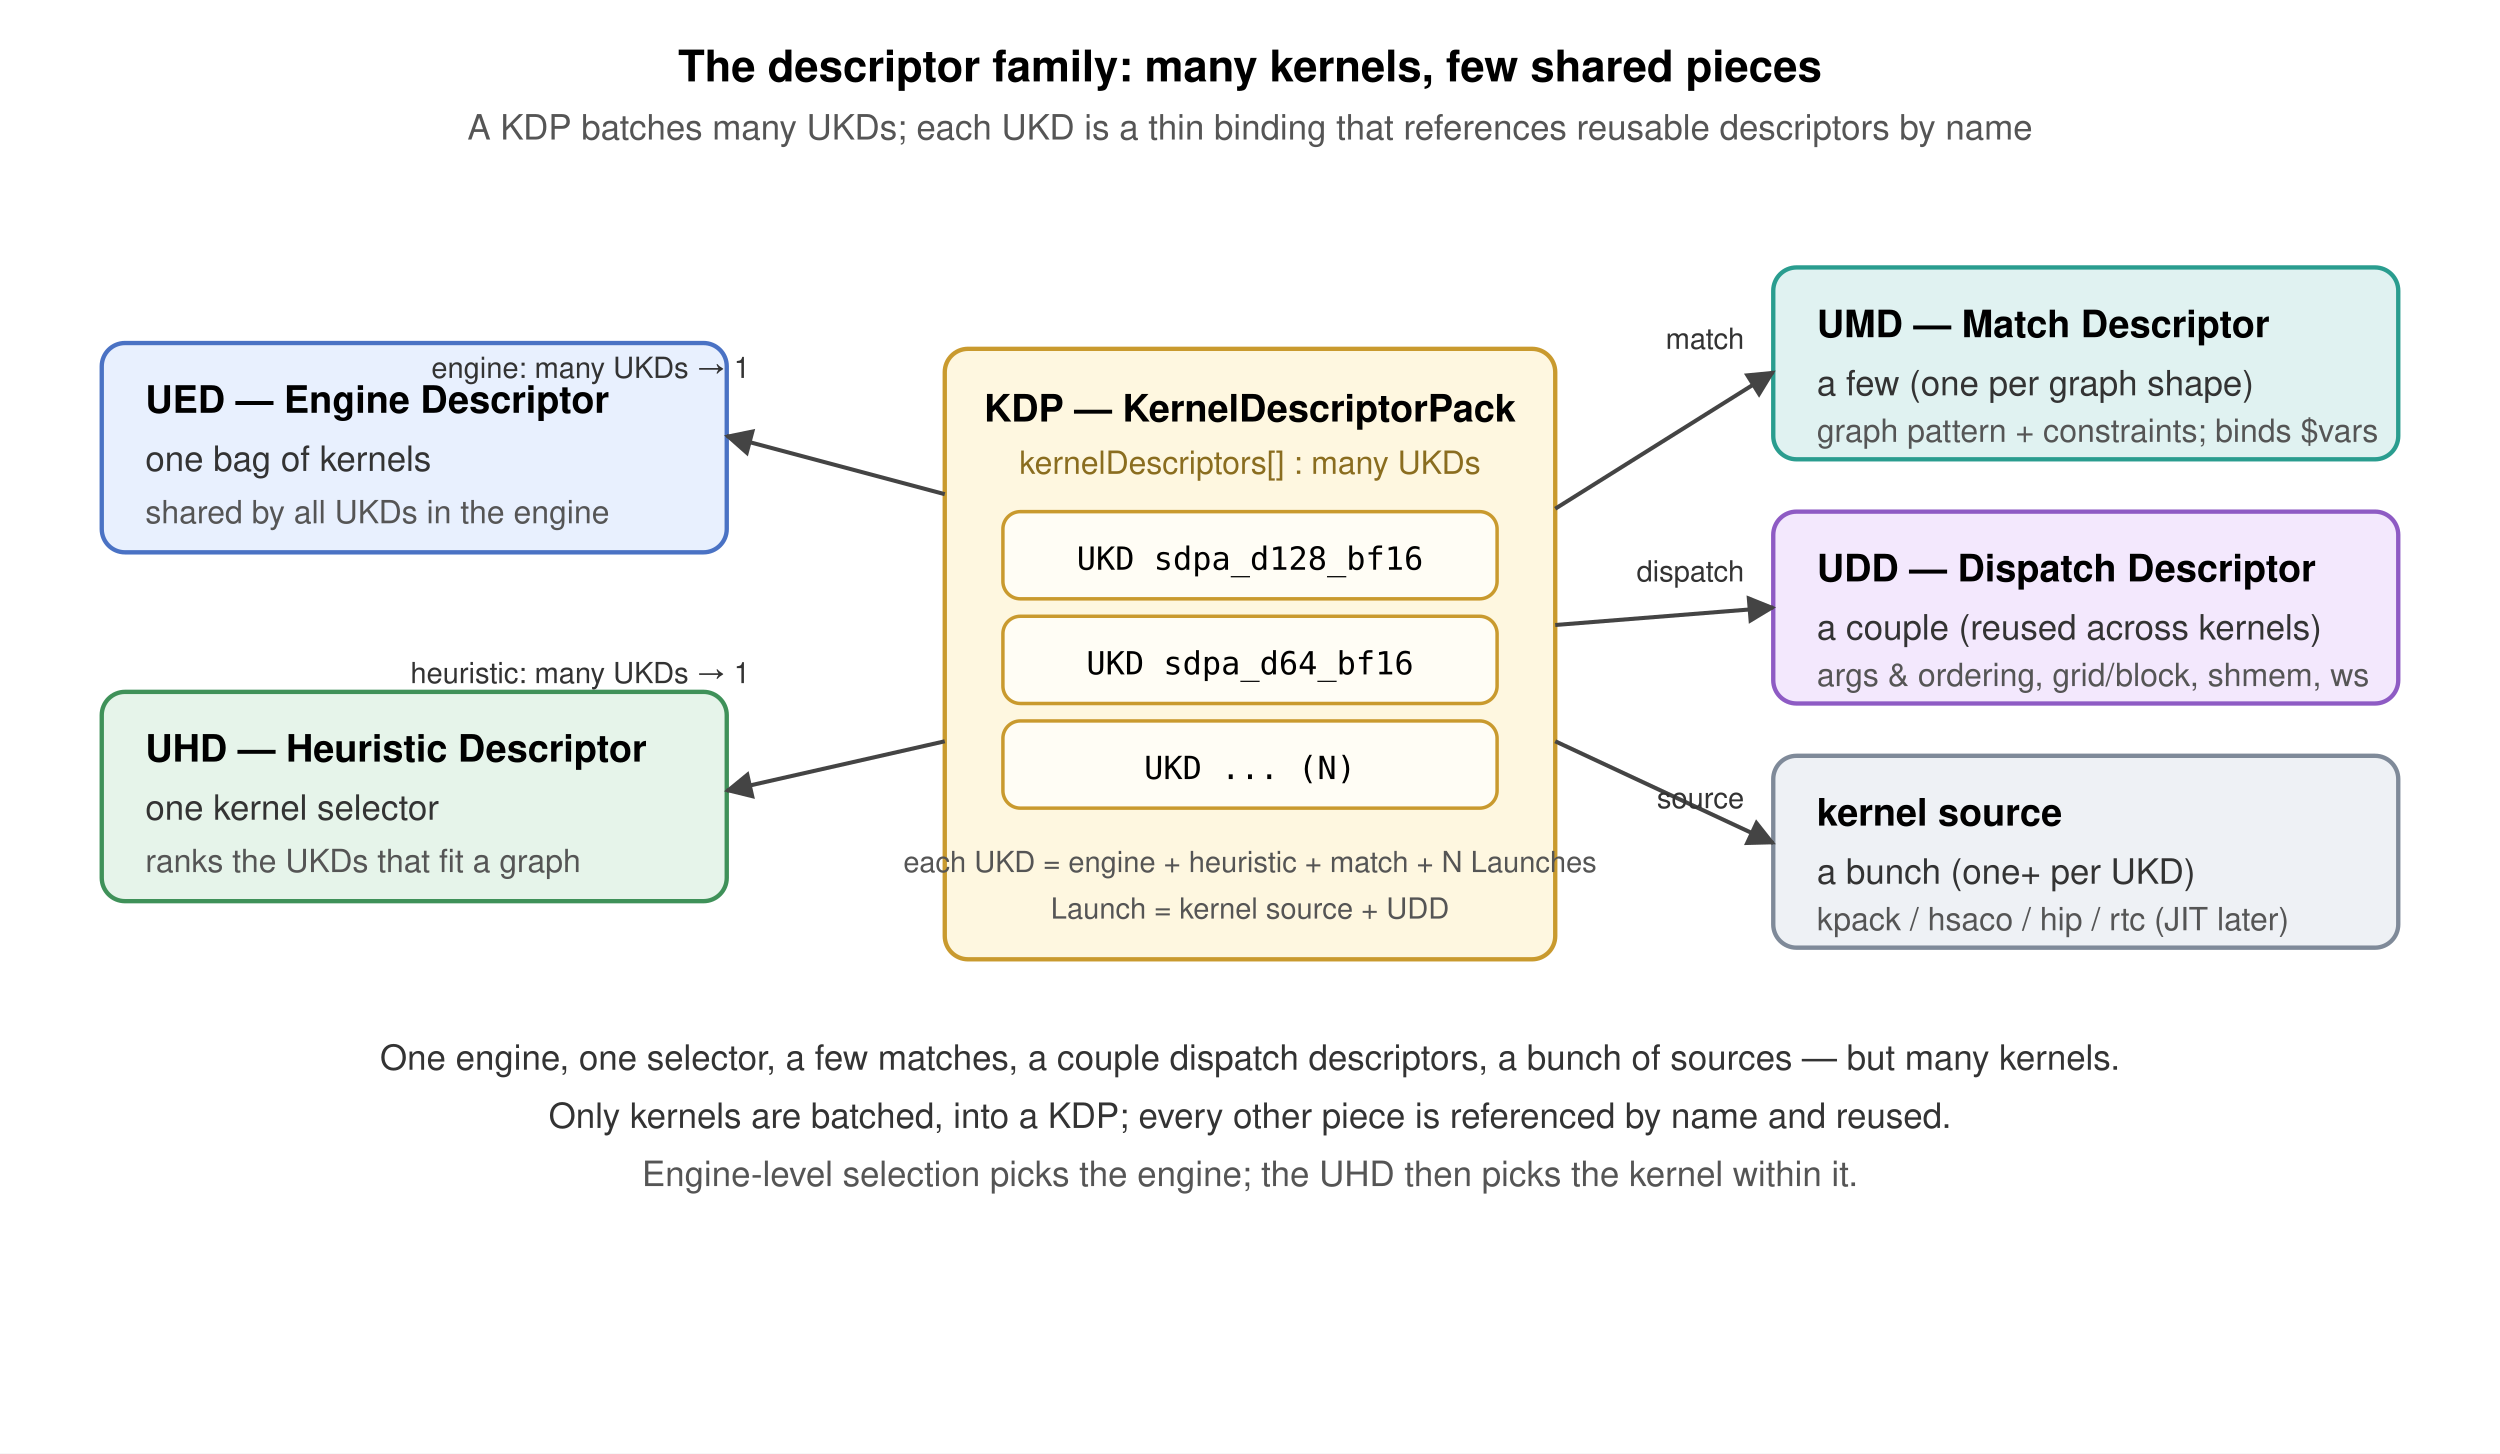
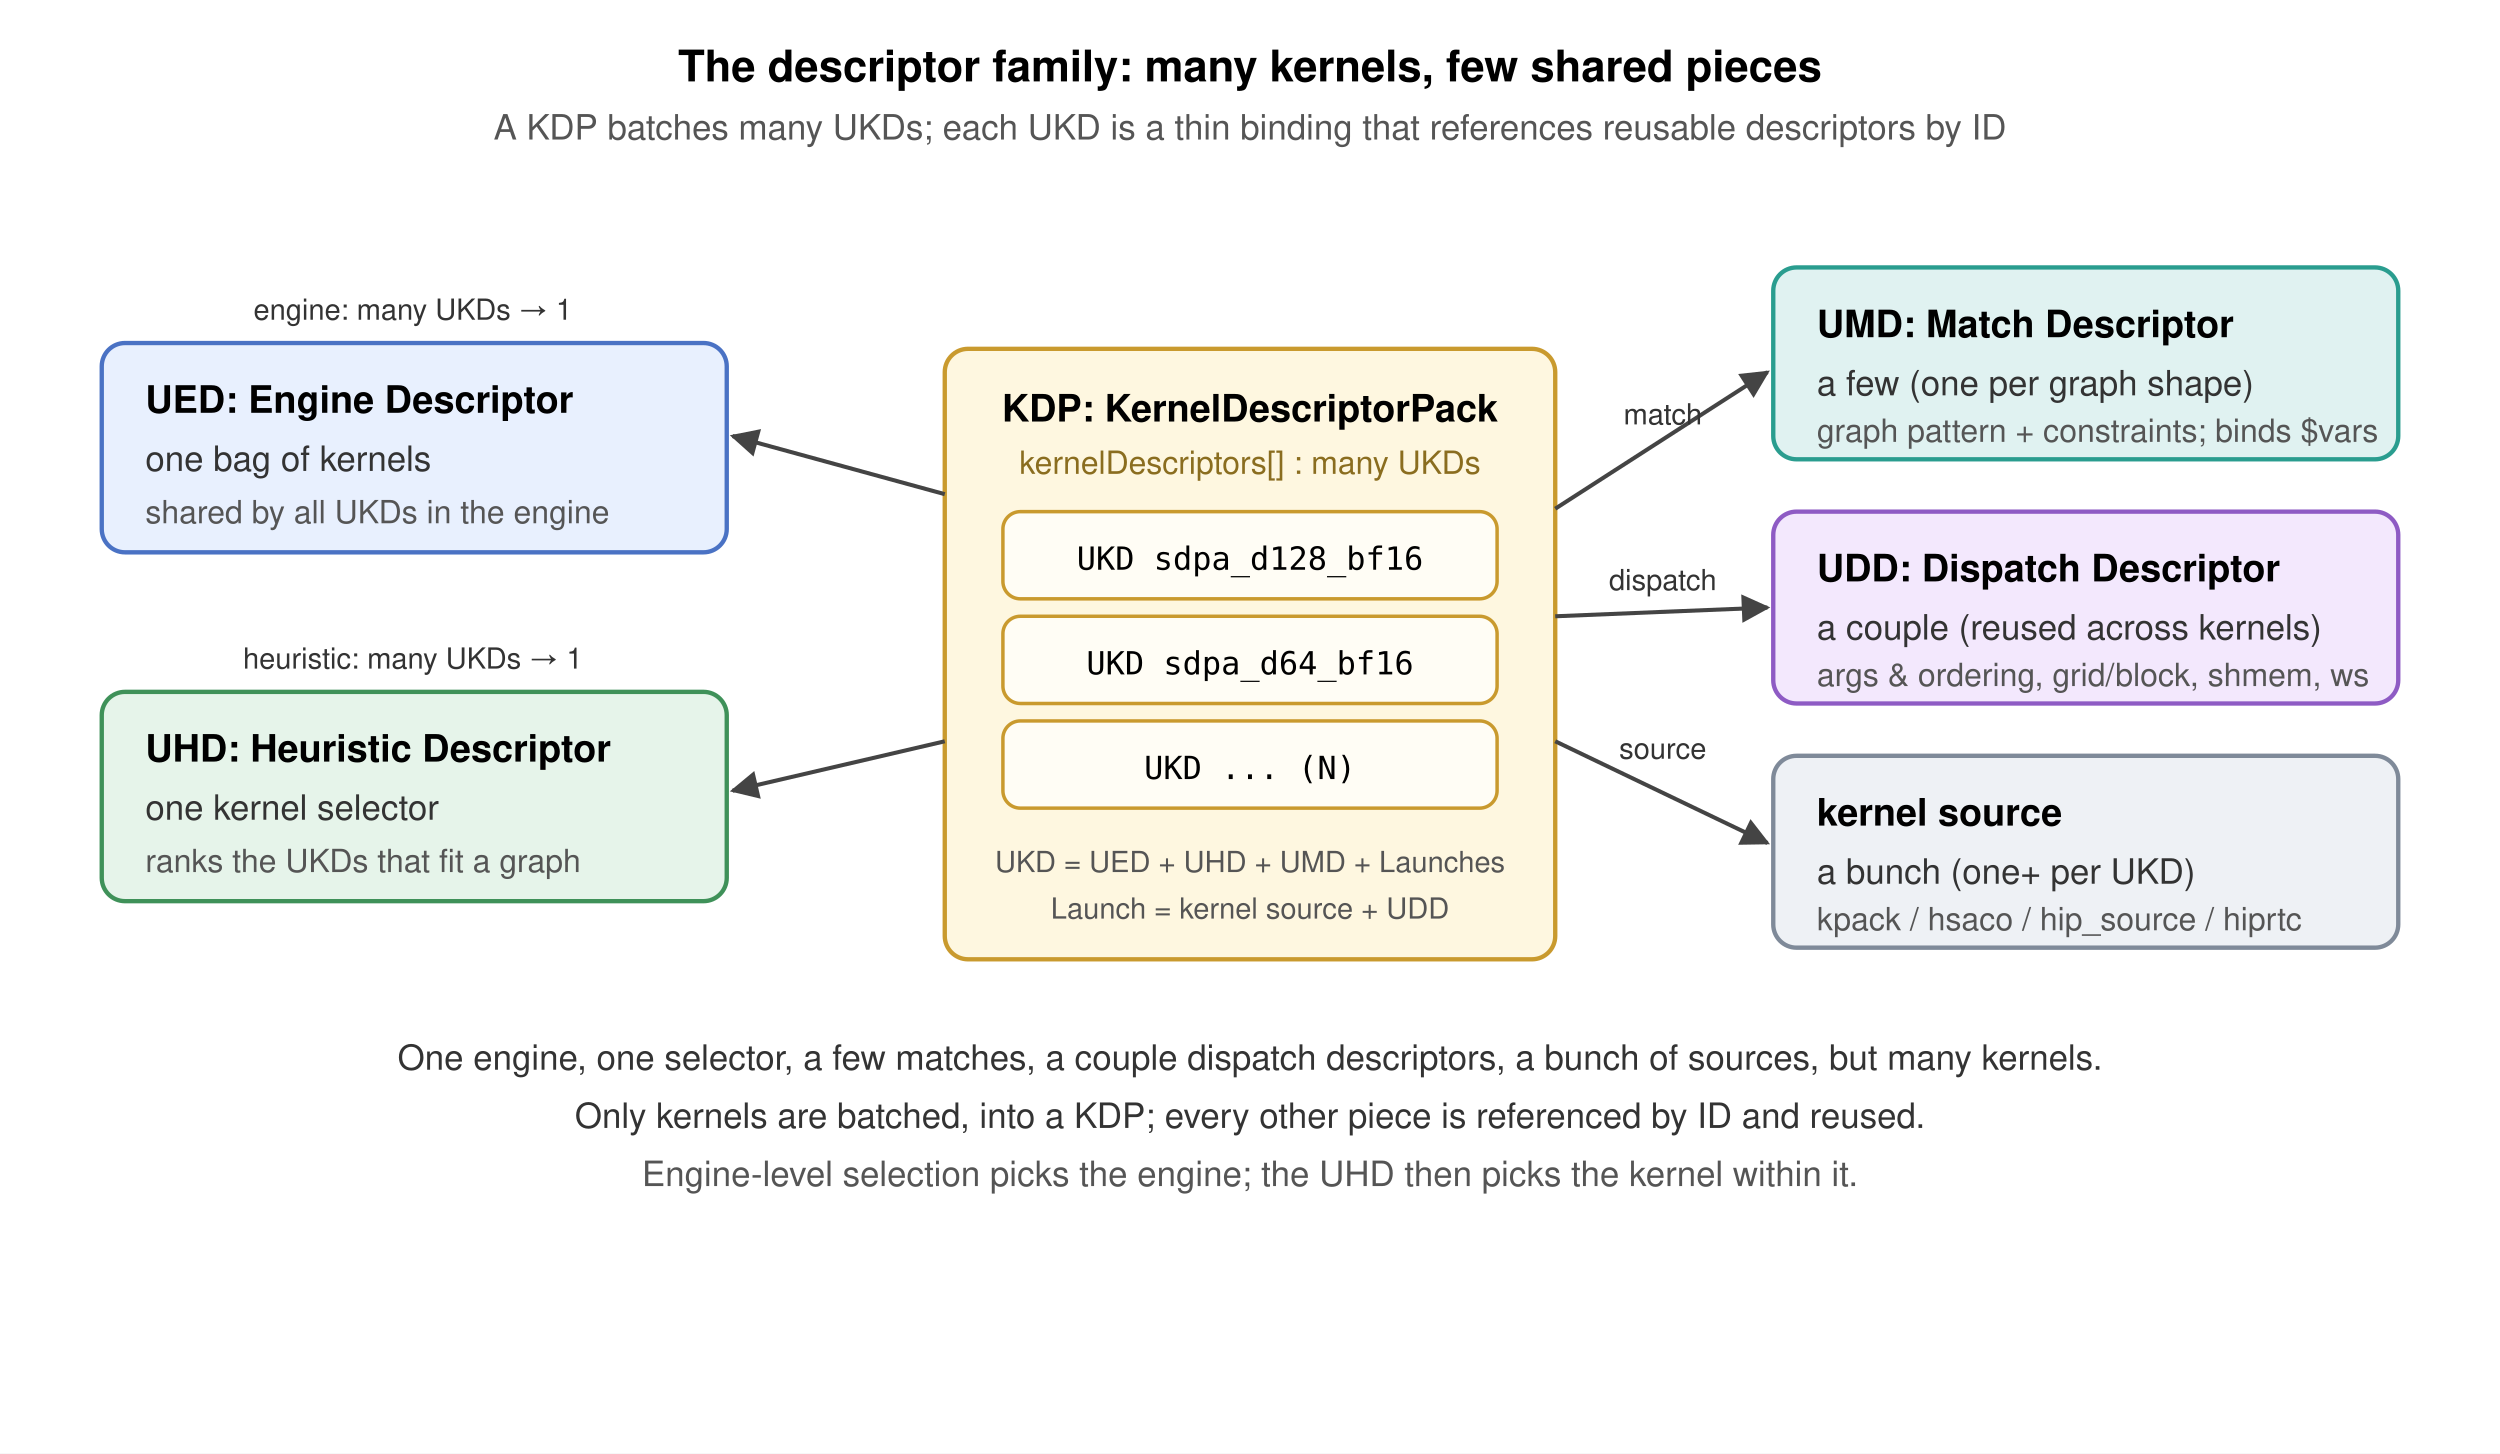
<svg xmlns="http://www.w3.org/2000/svg" viewBox="0 0 860 500" width="860" height="500" font-family="'Segoe UI', Helvetica, Arial, sans-serif" font-size="13">
  <rect x="0" y="0" width="100%" height="100%" fill="#ffffff" />
  <defs>
    <marker id="arrow4" viewBox="0 0 10 10" refX="9" refY="5" markerWidth="7" markerHeight="7" orient="auto-start-reverse">
      <path d="M0 0 L10 5 L0 10 z" fill="#444" />
    </marker>
  </defs>
  <text x="430" y="28" text-anchor="middle" font-weight="600" font-size="15">The descriptor family: many kernels, few shared pieces</text>
-   <text x="430" y="48" text-anchor="middle" fill="#555" font-size="12">A KDP batches many UKDs; each UKD is a thin binding that references reusable descriptors by name</text>
+   <text x="430" y="48" text-anchor="middle" fill="#555" font-size="12">A KDP batches many UKDs; each UKD is a thin binding that references reusable descriptors by ID</text>
  <rect x="325" y="120" width="210" height="210" rx="8" fill="#fef7e0" stroke="#c99a2e" stroke-width="1.5" />
-   <text x="430" y="145" text-anchor="middle" font-weight="600">KDP — KernelDescriptorPack</text>
+   <text x="430" y="145" text-anchor="middle" font-weight="600">KDP: KernelDescriptorPack</text>
  <text x="430" y="163" text-anchor="middle" font-size="11" fill="#8a6d1f">kernelDescriptors[] : many UKDs</text>
  <rect x="345" y="176" width="170" height="30" rx="6" fill="#fffdf5" stroke="#c99a2e" stroke-width="1.2" />
  <text x="430" y="196" text-anchor="middle" font-family="Consolas, monospace" font-size="11">UKD sdpa_d128_bf16</text>
  <rect x="345" y="212" width="170" height="30" rx="6" fill="#fffdf5" stroke="#c99a2e" stroke-width="1.2" />
  <text x="430" y="232" text-anchor="middle" font-family="Consolas, monospace" font-size="11">UKD sdpa_d64_bf16</text>
  <rect x="345" y="248" width="170" height="30" rx="6" fill="#fffdf5" stroke="#c99a2e" stroke-width="1.2" />
  <text x="430" y="268" text-anchor="middle" font-family="Consolas, monospace" font-size="11">UKD ... (N)</text>
-   <text x="430" y="300" text-anchor="middle" font-size="10" fill="#555">each UKD = engine + heuristic + match + N Launches</text>
+   <text x="430" y="300" text-anchor="middle" font-size="10" fill="#555">UKD = UED + UHD + UMD + Launches</text>
  <text x="430" y="316" text-anchor="middle" font-size="10" fill="#555">Launch = kernel source + UDD</text>
+   <text x="142" y="110" text-anchor="middle" font-size="10" fill="#333">engine: many UKDs → 1</text>
  <rect x="35" y="118" width="215" height="72" rx="8" fill="#e8f0fe" stroke="#4a72c4" stroke-width="1.5" />
-   <text x="50" y="142" font-weight="600">UED — Engine Descriptor</text>
+   <text x="50" y="142" font-weight="600">UED: Engine Descriptor</text>
  <text x="50" y="162" font-size="12" fill="#333">one bag of kernels</text>
  <text x="50" y="180" font-size="11" fill="#555">shared by all UKDs in the engine</text>
+   <text x="142" y="230" text-anchor="middle" font-size="10" fill="#333">heuristic: many UKDs → 1</text>
  <rect x="35" y="238" width="215" height="72" rx="8" fill="#e6f4ea" stroke="#3f9159" stroke-width="1.5" />
-   <text x="50" y="262" font-weight="600">UHD — Heuristic Descriptor</text>
+   <text x="50" y="262" font-weight="600">UHD: Heuristic Descriptor</text>
  <text x="50" y="282" font-size="12" fill="#333">one kernel selector</text>
  <text x="50" y="300" font-size="11" fill="#555">ranks the UKDs that fit a graph</text>
  <rect x="610" y="92" width="215" height="66" rx="8" fill="#e0f2f1" stroke="#2a9d8f" stroke-width="1.5" />
-   <text x="625" y="116" font-weight="600">UMD — Match Descriptor</text>
+   <text x="625" y="116" font-weight="600">UMD: Match Descriptor</text>
  <text x="625" y="136" font-size="12" fill="#333">a few (one per graph shape)</text>
  <text x="625" y="152" font-size="11" fill="#555">graph pattern + constraints; binds $vars</text>
  <rect x="610" y="176" width="215" height="66" rx="8" fill="#f3e8fd" stroke="#8e5bc4" stroke-width="1.5" />
-   <text x="625" y="200" font-weight="600">UDD — Dispatch Descriptor</text>
+   <text x="625" y="200" font-weight="600">UDD: Dispatch Descriptor</text>
  <text x="625" y="220" font-size="12" fill="#333">a couple (reused across kernels)</text>
  <text x="625" y="236" font-size="11" fill="#555">args &amp; ordering, grid/block, shmem, ws</text>
  <rect x="610" y="260" width="215" height="66" rx="8" fill="#eef1f5" stroke="#7f8a99" stroke-width="1.5" />
  <text x="625" y="284" font-weight="600">kernel source</text>
  <text x="625" y="304" font-size="12" fill="#333">a bunch (one+ per UKD)</text>
-   <text x="625" y="320" font-size="11" fill="#555">kpack / hsaco / hip / rtc (JIT later)</text>
-   <line x1="325" y1="170" x2="250" y2="150" stroke="#444" stroke-width="1.4" marker-end="url(#arrow4)" />
-   <text x="258" y="130" text-anchor="end" font-size="10" fill="#333">engine: many UKDs → 1</text>
-   <line x1="325" y1="255" x2="250" y2="272" stroke="#444" stroke-width="1.4" marker-end="url(#arrow4)" />
-   <text x="258" y="235" text-anchor="end" font-size="10" fill="#333">heuristic: many UKDs → 1</text>
-   <line x1="535" y1="175" x2="610" y2="128" stroke="#444" stroke-width="1.4" marker-end="url(#arrow4)" />
-   <text x="600" y="120" text-anchor="end" font-size="10" fill="#333">match</text>
-   <line x1="535" y1="215" x2="610" y2="209" stroke="#444" stroke-width="1.4" marker-end="url(#arrow4)" />
-   <text x="600" y="200" text-anchor="end" font-size="10" fill="#333">dispatch</text>
-   <line x1="535" y1="255" x2="610" y2="290" stroke="#444" stroke-width="1.4" marker-end="url(#arrow4)" />
-   <text x="600" y="278" text-anchor="end" font-size="10" fill="#333">source</text>
-   <text x="430" y="368" text-anchor="middle" font-size="12" fill="#333">One engine, one selector, a few matches, a couple dispatch descriptors, a bunch of sources — but many kernels.</text>
-   <text x="430" y="388" text-anchor="middle" font-size="12" fill="#333">Only kernels are batched, into a KDP; every other piece is referenced by name and reused.</text>
+   <text x="625" y="320" font-size="11" fill="#555">kpack / hsaco / hip_source / hiprtc</text>
+   <line x1="325" y1="170" x2="252" y2="150" stroke="#444" stroke-width="1.4" marker-end="url(#arrow4)" />
+   <line x1="325" y1="255" x2="252" y2="272" stroke="#444" stroke-width="1.4" marker-end="url(#arrow4)" />
+   <line x1="535" y1="175" x2="608" y2="128" stroke="#444" stroke-width="1.4" marker-end="url(#arrow4)" />
+   <text x="572" y="146" text-anchor="middle" font-size="10" fill="#333">match</text>
+   <line x1="535" y1="212" x2="608" y2="209" stroke="#444" stroke-width="1.4" marker-end="url(#arrow4)" />
+   <text x="572" y="203" text-anchor="middle" font-size="10" fill="#333">dispatch</text>
+   <line x1="535" y1="255" x2="608" y2="290" stroke="#444" stroke-width="1.4" marker-end="url(#arrow4)" />
+   <text x="572" y="261" text-anchor="middle" font-size="10" fill="#333">source</text>
+   <text x="430" y="368" text-anchor="middle" font-size="12" fill="#333">One engine, one selector, a few matches, a couple dispatch descriptors, a bunch of sources, but many kernels.</text>
+   <text x="430" y="388" text-anchor="middle" font-size="12" fill="#333">Only kernels are batched, into a KDP; every other piece is referenced by ID and reused.</text>
  <text x="430" y="408" text-anchor="middle" font-size="12" fill="#555">Engine-level selection picks the engine; the UHD then picks the kernel within it.</text>
</svg>
